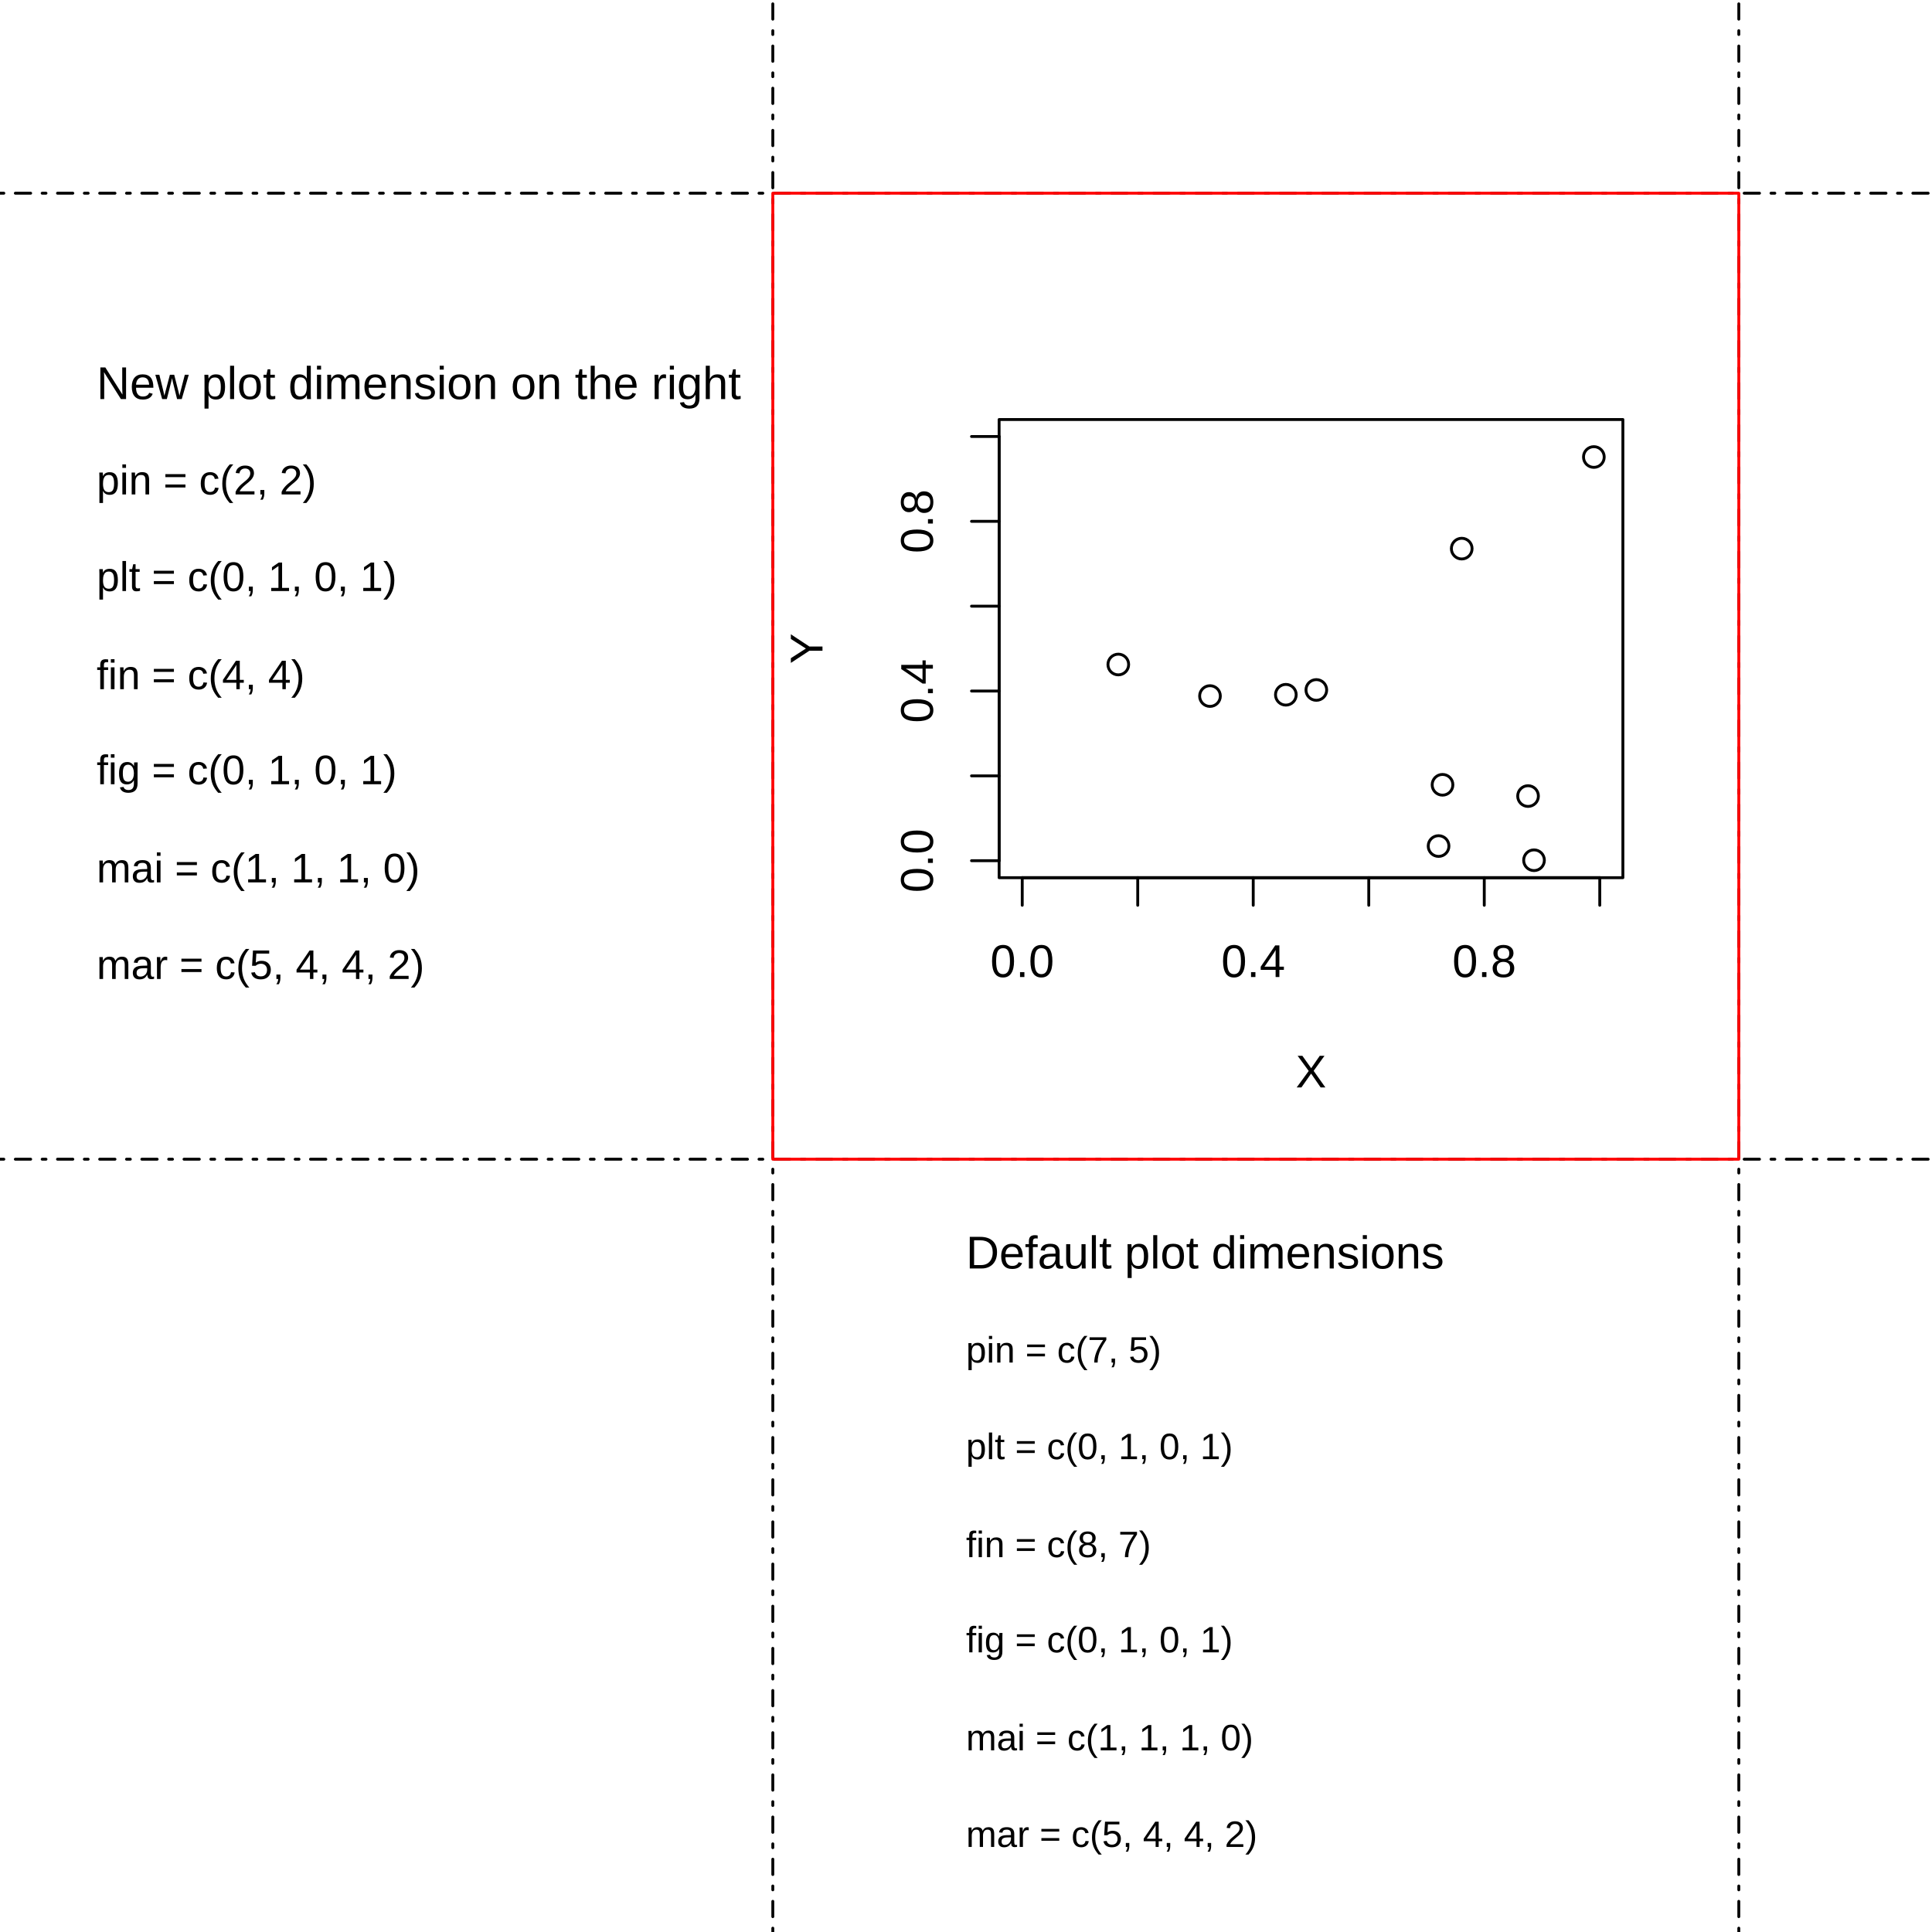
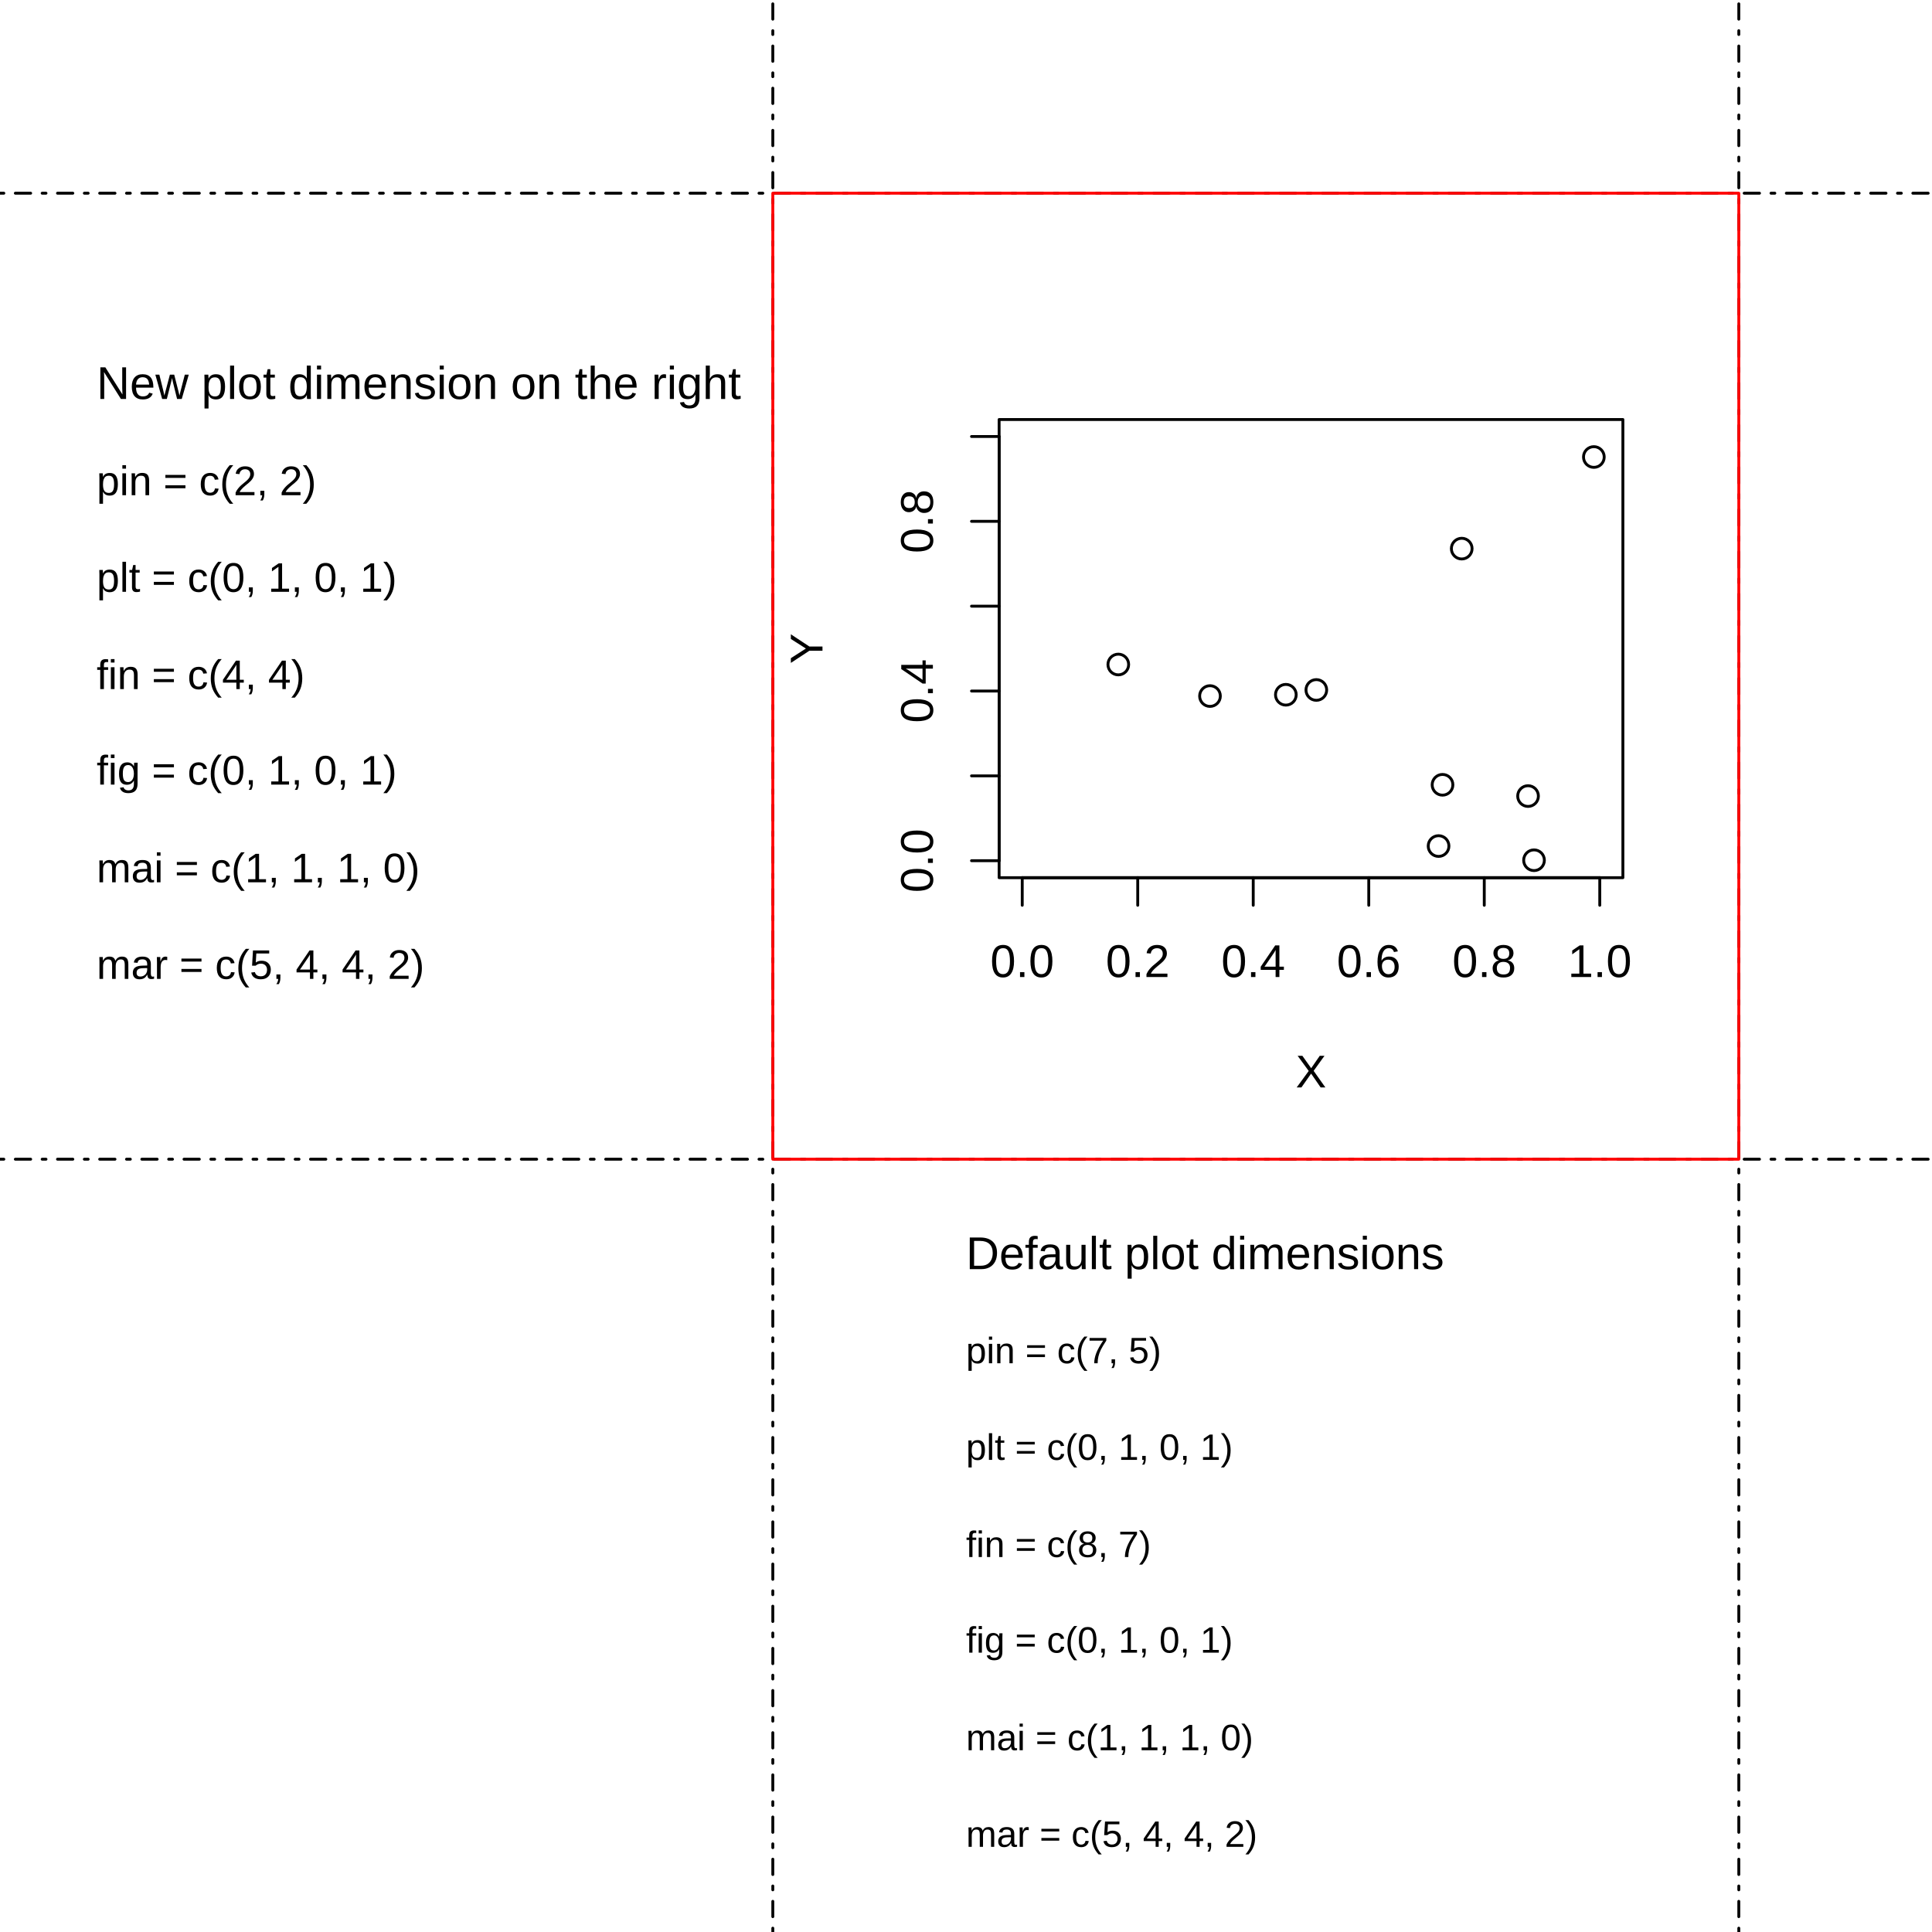
<svg xmlns="http://www.w3.org/2000/svg" class="svglite" width="504.00pt" height="504.00pt" viewBox="0 0 504.00 504.00">
  <defs>
    <style type="text/css">
    .svglite line, .svglite polyline, .svglite polygon, .svglite path, .svglite rect, .svglite circle {
      fill: none;
      stroke: #000000;
      stroke-linecap: round;
      stroke-linejoin: round;
      stroke-miterlimit: 10.00;
    }
    .svglite text {
      white-space: pre;
    }
  </style>
  </defs>
  <rect width="100%" height="100%" style="stroke: none; fill: #FFFFFF;" />
  <defs>
    <clipPath id="cpMC4wMHw1MDQuMDB8MC4wMHw1MDQuMDA=">
      <rect x="0.00" y="0.00" width="504.00" height="504.00" />
    </clipPath>
  </defs>
  <g clip-path="url(#cpMC4wMHw1MDQuMDB8MC4wMHw1MDQuMDA=)">
    <line x1="0.00" y1="302.40" x2="504.00" y2="302.40" style="stroke-width: 0.75; stroke-dasharray: 1.00,3.00,4.00,3.00;" />
    <line x1="0.00" y1="50.40" x2="504.00" y2="50.40" style="stroke-width: 0.75; stroke-dasharray: 1.00,3.00,4.00,3.00;" />
    <line x1="201.60" y1="504.00" x2="201.60" y2="0.00" style="stroke-width: 0.75; stroke-dasharray: 1.00,3.00,4.00,3.00;" />
    <line x1="453.60" y1="504.00" x2="453.60" y2="0.00" style="stroke-width: 0.75; stroke-dasharray: 1.00,3.00,4.00,3.00;" />
    <rect x="201.60" y="50.40" width="252.00" height="252.00" style="stroke-width: 0.75; stroke: #FF0000;" />
  </g>
  <defs>
    <clipPath id="cpNTkuMDR8NDczLjc2fDU5LjA0fDQzMC41Ng==">
      <rect x="59.04" y="59.04" width="414.72" height="371.52" />
    </clipPath>
  </defs>
  <g clip-path="url(#cpNTkuMDR8NDczLjc2fDU5LjA0fDQzMC41Ng==)">
</g>
  <defs>
    <clipPath id="cpMjYwLjY0fDQyMy4zNnwxMDkuNDR8MjI4Ljk2">
      <rect x="260.64" y="109.44" width="162.72" height="119.52" />
    </clipPath>
  </defs>
  <g clip-path="url(#cpMjYwLjY0fDQyMy4zNnwxMDkuNDR8MjI4Ljk2)">
    <circle cx="375.28" cy="220.71" r="2.70" style="stroke-width: 0.75;" />
    <circle cx="398.62" cy="207.67" r="2.70" style="stroke-width: 0.75;" />
    <circle cx="381.32" cy="143.12" r="2.70" style="stroke-width: 0.75;" />
    <circle cx="400.18" cy="224.41" r="2.70" style="stroke-width: 0.75;" />
    <circle cx="335.44" cy="181.24" r="2.70" style="stroke-width: 0.75;" />
    <circle cx="291.73" cy="173.35" r="2.70" style="stroke-width: 0.75;" />
    <circle cx="315.65" cy="181.58" r="2.70" style="stroke-width: 0.75;" />
    <circle cx="343.39" cy="179.99" r="2.70" style="stroke-width: 0.75;" />
    <circle cx="376.31" cy="204.73" r="2.70" style="stroke-width: 0.75;" />
    <circle cx="415.79" cy="119.22" r="2.70" style="stroke-width: 0.75;" />
  </g>
  <g clip-path="url(#cpMC4wMHw1MDQuMDB8MC4wMHw1MDQuMDA=)">
    <line x1="266.67" y1="228.96" x2="417.33" y2="228.96" style="stroke-width: 0.75;" />
    <line x1="266.67" y1="228.96" x2="266.67" y2="236.16" style="stroke-width: 0.75;" />
    <line x1="296.80" y1="228.96" x2="296.80" y2="236.16" style="stroke-width: 0.75;" />
    <line x1="326.93" y1="228.96" x2="326.93" y2="236.16" style="stroke-width: 0.75;" />
    <line x1="357.07" y1="228.96" x2="357.07" y2="236.16" style="stroke-width: 0.75;" />
    <line x1="387.20" y1="228.96" x2="387.20" y2="236.16" style="stroke-width: 0.75;" />
    <line x1="417.33" y1="228.96" x2="417.33" y2="236.16" style="stroke-width: 0.75;" />
-     <text x="266.67" y="254.88" text-anchor="middle" style="font-size: 12.00px; font-family: &quot;Arial&quot;;" textLength="19.09px" lengthAdjust="spacingAndGlyphs">0.0</text>
-     <text x="326.93" y="254.88" text-anchor="middle" style="font-size: 12.00px; font-family: &quot;Arial&quot;;" textLength="19.09px" lengthAdjust="spacingAndGlyphs">0.4</text>
-     <text x="387.20" y="254.88" text-anchor="middle" style="font-size: 12.00px; font-family: &quot;Arial&quot;;" textLength="19.09px" lengthAdjust="spacingAndGlyphs">0.8</text>
+     <text x="266.67" y="254.88" text-anchor="middle" style="font-size: 12.00px; font-family: &quot;Arimo&quot;;" textLength="16.65px" lengthAdjust="spacingAndGlyphs">0.0</text>
+     <text x="296.80" y="254.88" text-anchor="middle" style="font-size: 12.00px; font-family: &quot;Arimo&quot;;" textLength="16.65px" lengthAdjust="spacingAndGlyphs">0.2</text>
+     <text x="326.93" y="254.88" text-anchor="middle" style="font-size: 12.00px; font-family: &quot;Arimo&quot;;" textLength="16.65px" lengthAdjust="spacingAndGlyphs">0.4</text>
+     <text x="357.07" y="254.88" text-anchor="middle" style="font-size: 12.00px; font-family: &quot;Arimo&quot;;" textLength="16.65px" lengthAdjust="spacingAndGlyphs">0.6</text>
+     <text x="387.20" y="254.88" text-anchor="middle" style="font-size: 12.00px; font-family: &quot;Arimo&quot;;" textLength="16.65px" lengthAdjust="spacingAndGlyphs">0.8</text>
+     <text x="417.33" y="254.88" text-anchor="middle" style="font-size: 12.00px; font-family: &quot;Arimo&quot;;" textLength="16.65px" lengthAdjust="spacingAndGlyphs">1.0</text>
    <line x1="260.64" y1="224.53" x2="260.64" y2="113.87" style="stroke-width: 0.75;" />
    <line x1="260.64" y1="224.53" x2="253.44" y2="224.53" style="stroke-width: 0.75;" />
    <line x1="260.64" y1="202.40" x2="253.44" y2="202.40" style="stroke-width: 0.75;" />
    <line x1="260.64" y1="180.27" x2="253.44" y2="180.27" style="stroke-width: 0.75;" />
    <line x1="260.64" y1="158.13" x2="253.44" y2="158.13" style="stroke-width: 0.75;" />
    <line x1="260.64" y1="136.00" x2="253.44" y2="136.00" style="stroke-width: 0.75;" />
    <line x1="260.64" y1="113.87" x2="253.44" y2="113.87" style="stroke-width: 0.75;" />
-     <text transform="translate(243.36,224.53) rotate(-90)" text-anchor="middle" style="font-size: 12.00px; font-family: &quot;Arial&quot;;" textLength="19.09px" lengthAdjust="spacingAndGlyphs">0.0</text>
-     <text transform="translate(243.36,180.27) rotate(-90)" text-anchor="middle" style="font-size: 12.00px; font-family: &quot;Arial&quot;;" textLength="19.09px" lengthAdjust="spacingAndGlyphs">0.4</text>
-     <text transform="translate(243.36,136.00) rotate(-90)" text-anchor="middle" style="font-size: 12.00px; font-family: &quot;Arial&quot;;" textLength="19.09px" lengthAdjust="spacingAndGlyphs">0.8</text>
+     <text transform="translate(243.36,224.53) rotate(-90)" text-anchor="middle" style="font-size: 12.00px; font-family: &quot;Arimo&quot;;" textLength="16.65px" lengthAdjust="spacingAndGlyphs">0.0</text>
+     <text transform="translate(243.36,180.27) rotate(-90)" text-anchor="middle" style="font-size: 12.00px; font-family: &quot;Arimo&quot;;" textLength="16.65px" lengthAdjust="spacingAndGlyphs">0.4</text>
+     <text transform="translate(243.36,136.00) rotate(-90)" text-anchor="middle" style="font-size: 12.00px; font-family: &quot;Arimo&quot;;" textLength="16.65px" lengthAdjust="spacingAndGlyphs">0.8</text>
    <polygon points="260.64,228.96 423.36,228.96 423.36,109.44 260.64,109.44 " style="stroke-width: 0.75;" />
  </g>
  <defs>
    <clipPath id="cpMjAxLjYwfDQ1My42MHw1MC40MHwzMDIuNDA=">
      <rect x="201.60" y="50.40" width="252.00" height="252.00" />
    </clipPath>
  </defs>
  <g clip-path="url(#cpMjAxLjYwfDQ1My42MHw1MC40MHwzMDIuNDA=)">
-     <text x="342.00" y="283.68" text-anchor="middle" style="font-size: 12.00px; font-family: &quot;Arial&quot;;" textLength="8.22px" lengthAdjust="spacingAndGlyphs">X</text>
-     <text transform="translate(214.56,169.20) rotate(-90)" text-anchor="middle" style="font-size: 12.00px; font-family: &quot;Arial&quot;;" textLength="7.33px" lengthAdjust="spacingAndGlyphs">Y</text>
+     <text x="342.00" y="283.68" text-anchor="middle" style="font-size: 12.00px; font-family: &quot;Arimo&quot;;" textLength="6.88px" lengthAdjust="spacingAndGlyphs">X</text>
+     <text transform="translate(214.56,169.20) rotate(-90)" text-anchor="middle" style="font-size: 12.00px; font-family: &quot;Arimo&quot;;" textLength="6.37px" lengthAdjust="spacingAndGlyphs">Y</text>
  </g>
  <g clip-path="url(#cpNTkuMDR8NDczLjc2fDU5LjA0fDQzMC41Ng==)">
</g>
  <g clip-path="url(#cpMC4wMHw1MDQuMDB8MC4wMHw1MDQuMDA=)">
-     <text x="25.20" y="255.38" style="font-size: 10.80px; font-family: &quot;Arial&quot;;" textLength="99.94px" lengthAdjust="spacingAndGlyphs">mar = c(5, 4, 4, 2)</text>
-     <text x="25.20" y="230.19" style="font-size: 10.80px; font-family: &quot;Arial&quot;;" textLength="98.50px" lengthAdjust="spacingAndGlyphs">mai = c(1, 1, 1, 0)</text>
-     <text x="25.20" y="204.58" style="font-size: 10.80px; font-family: &quot;Arial&quot;;" textLength="92.02px" lengthAdjust="spacingAndGlyphs">fig = c(0, 1, 0, 1)</text>
-     <text x="25.20" y="179.79" style="font-size: 10.80px; font-family: &quot;Arial&quot;;" textLength="64.54px" lengthAdjust="spacingAndGlyphs">fin = c(4, 4)</text>
-     <text x="25.20" y="154.18" style="font-size: 10.80px; font-family: &quot;Arial&quot;;" textLength="92.46px" lengthAdjust="spacingAndGlyphs">plt = c(0, 1, 0, 1)</text>
-     <text x="25.20" y="128.98" style="font-size: 10.80px; font-family: &quot;Arial&quot;;" textLength="67.59px" lengthAdjust="spacingAndGlyphs">pin = c(2, 2)</text>
-     <text x="25.20" y="104.11" style="font-size: 12.00px; font-family: &quot;Arial&quot;;" textLength="193.31px" lengthAdjust="spacingAndGlyphs">New plot dimension on the right</text>
-     <text x="252.00" y="481.81" style="font-size: 9.60px; font-family: &quot;Arial&quot;;" textLength="88.72px" lengthAdjust="spacingAndGlyphs">mar = c(5, 4, 4, 2)</text>
-     <text x="252.00" y="456.61" style="font-size: 9.60px; font-family: &quot;Arial&quot;;" textLength="87.44px" lengthAdjust="spacingAndGlyphs">mai = c(1, 1, 1, 0)</text>
-     <text x="252.00" y="431.05" style="font-size: 9.60px; font-family: &quot;Arial&quot;;" textLength="81.68px" lengthAdjust="spacingAndGlyphs">fig = c(0, 1, 0, 1)</text>
-     <text x="252.00" y="406.21" style="font-size: 9.60px; font-family: &quot;Arial&quot;;" textLength="57.29px" lengthAdjust="spacingAndGlyphs">fin = c(8, 7)</text>
-     <text x="252.00" y="380.65" style="font-size: 9.60px; font-family: &quot;Arial&quot;;" textLength="82.07px" lengthAdjust="spacingAndGlyphs">plt = c(0, 1, 0, 1)</text>
-     <text x="252.00" y="355.45" style="font-size: 9.60px; font-family: &quot;Arial&quot;;" textLength="60.00px" lengthAdjust="spacingAndGlyphs">pin = c(7, 5)</text>
-     <text x="252.00" y="330.91" style="font-size: 12.00px; font-family: &quot;Arial&quot;;" textLength="142.95px" lengthAdjust="spacingAndGlyphs">Default plot dimensions</text>
+     <text x="25.20" y="255.36" style="font-size: 10.80px; font-family: &quot;Arimo&quot;;" textLength="84.13px" lengthAdjust="spacingAndGlyphs">mar = c(5, 4, 4, 2)</text>
+     <text x="25.20" y="230.16" style="font-size: 10.80px; font-family: &quot;Arimo&quot;;" textLength="82.91px" lengthAdjust="spacingAndGlyphs">mai = c(1, 1, 1, 0)</text>
+     <text x="25.20" y="204.67" style="font-size: 10.80px; font-family: &quot;Arimo&quot;;" textLength="76.43px" lengthAdjust="spacingAndGlyphs">fig = c(0, 1, 0, 1)</text>
+     <text x="25.20" y="179.76" style="font-size: 10.80px; font-family: &quot;Arimo&quot;;" textLength="54.10px" lengthAdjust="spacingAndGlyphs">fin = c(4, 4)</text>
+     <text x="25.20" y="154.38" style="font-size: 10.80px; font-family: &quot;Arimo&quot;;" textLength="77.70px" lengthAdjust="spacingAndGlyphs">plt = c(0, 1, 0, 1)</text>
+     <text x="25.20" y="129.18" style="font-size: 10.80px; font-family: &quot;Arimo&quot;;" textLength="57.29px" lengthAdjust="spacingAndGlyphs">pin = c(2, 2)</text>
+     <text x="25.20" y="104.08" style="font-size: 12.00px; font-family: &quot;Arimo&quot;;" textLength="179.91px" lengthAdjust="spacingAndGlyphs">New plot dimension on the right</text>
+     <text x="252.00" y="481.78" style="font-size: 9.60px; font-family: &quot;Arimo&quot;;" textLength="74.74px" lengthAdjust="spacingAndGlyphs">mar = c(5, 4, 4, 2)</text>
+     <text x="252.00" y="456.58" style="font-size: 9.60px; font-family: &quot;Arimo&quot;;" textLength="73.66px" lengthAdjust="spacingAndGlyphs">mai = c(1, 1, 1, 0)</text>
+     <text x="252.00" y="431.13" style="font-size: 9.60px; font-family: &quot;Arimo&quot;;" textLength="67.90px" lengthAdjust="spacingAndGlyphs">fig = c(0, 1, 0, 1)</text>
+     <text x="252.00" y="406.18" style="font-size: 9.60px; font-family: &quot;Arimo&quot;;" textLength="48.07px" lengthAdjust="spacingAndGlyphs">fin = c(8, 7)</text>
+     <text x="252.00" y="380.83" style="font-size: 9.60px; font-family: &quot;Arimo&quot;;" textLength="69.02px" lengthAdjust="spacingAndGlyphs">plt = c(0, 1, 0, 1)</text>
+     <text x="252.00" y="355.63" style="font-size: 9.60px; font-family: &quot;Arimo&quot;;" textLength="50.90px" lengthAdjust="spacingAndGlyphs">pin = c(7, 5)</text>
+     <text x="252.00" y="331.08" style="font-size: 12.00px; font-family: &quot;Arimo&quot;;" textLength="133.72px" lengthAdjust="spacingAndGlyphs">Default plot dimensions</text>
  </g>
</svg>
